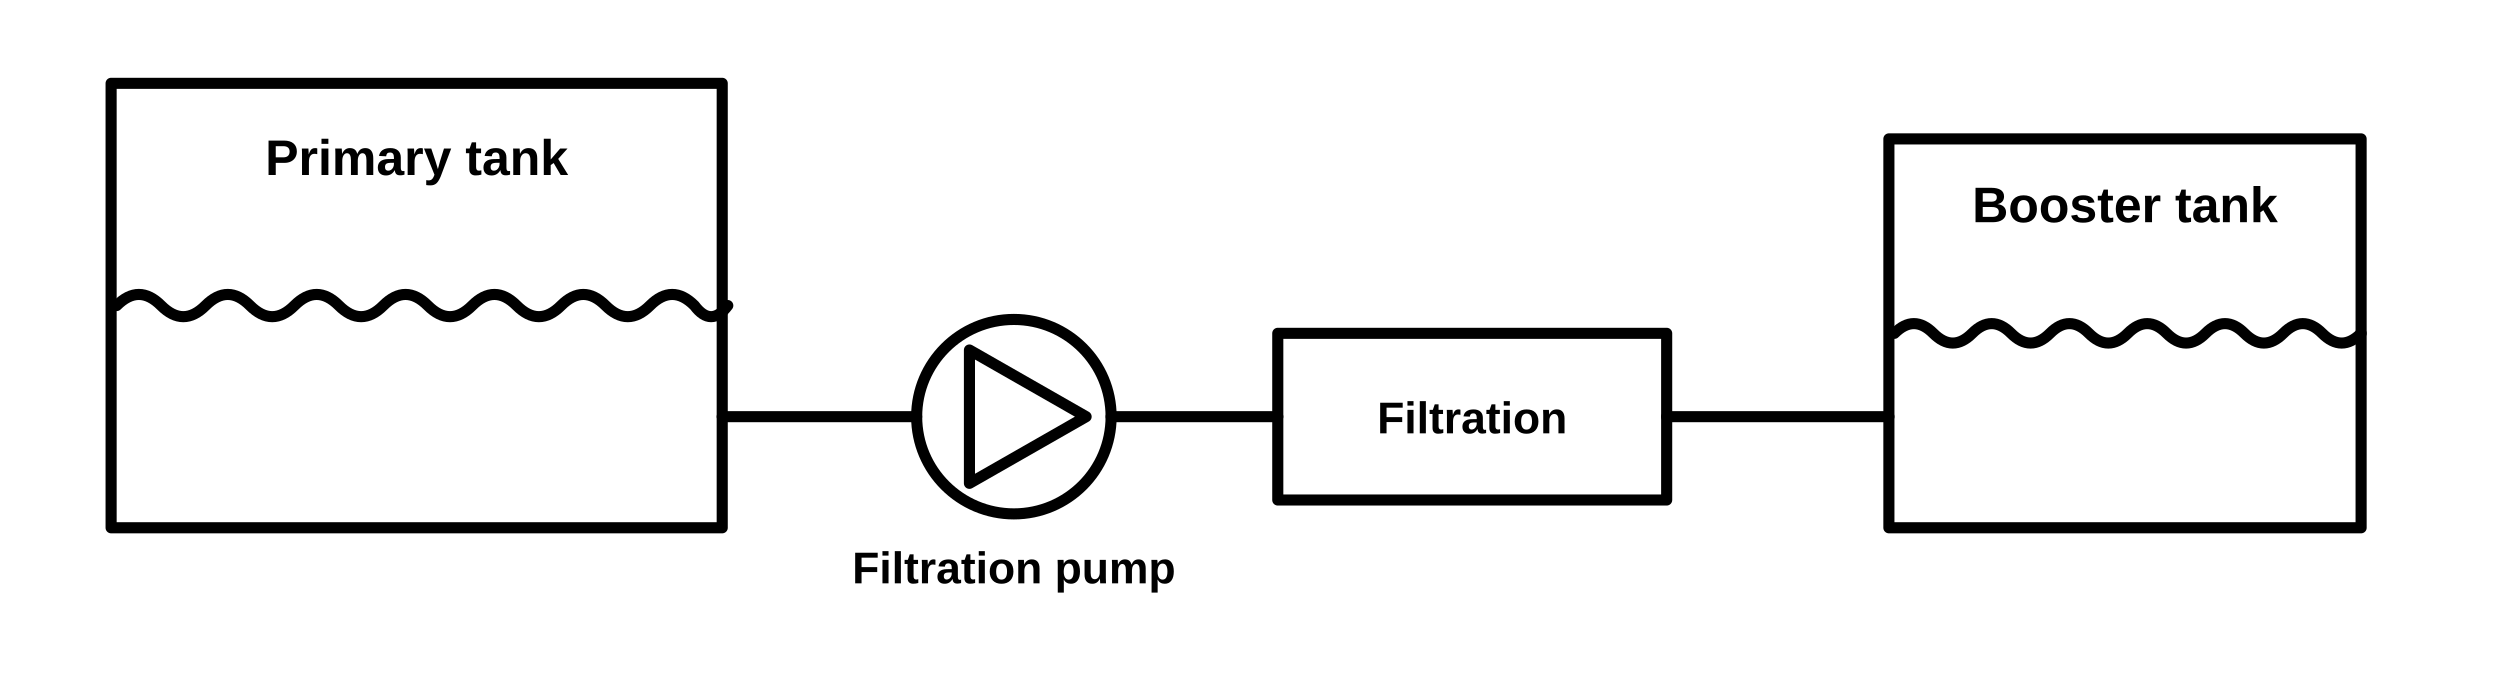
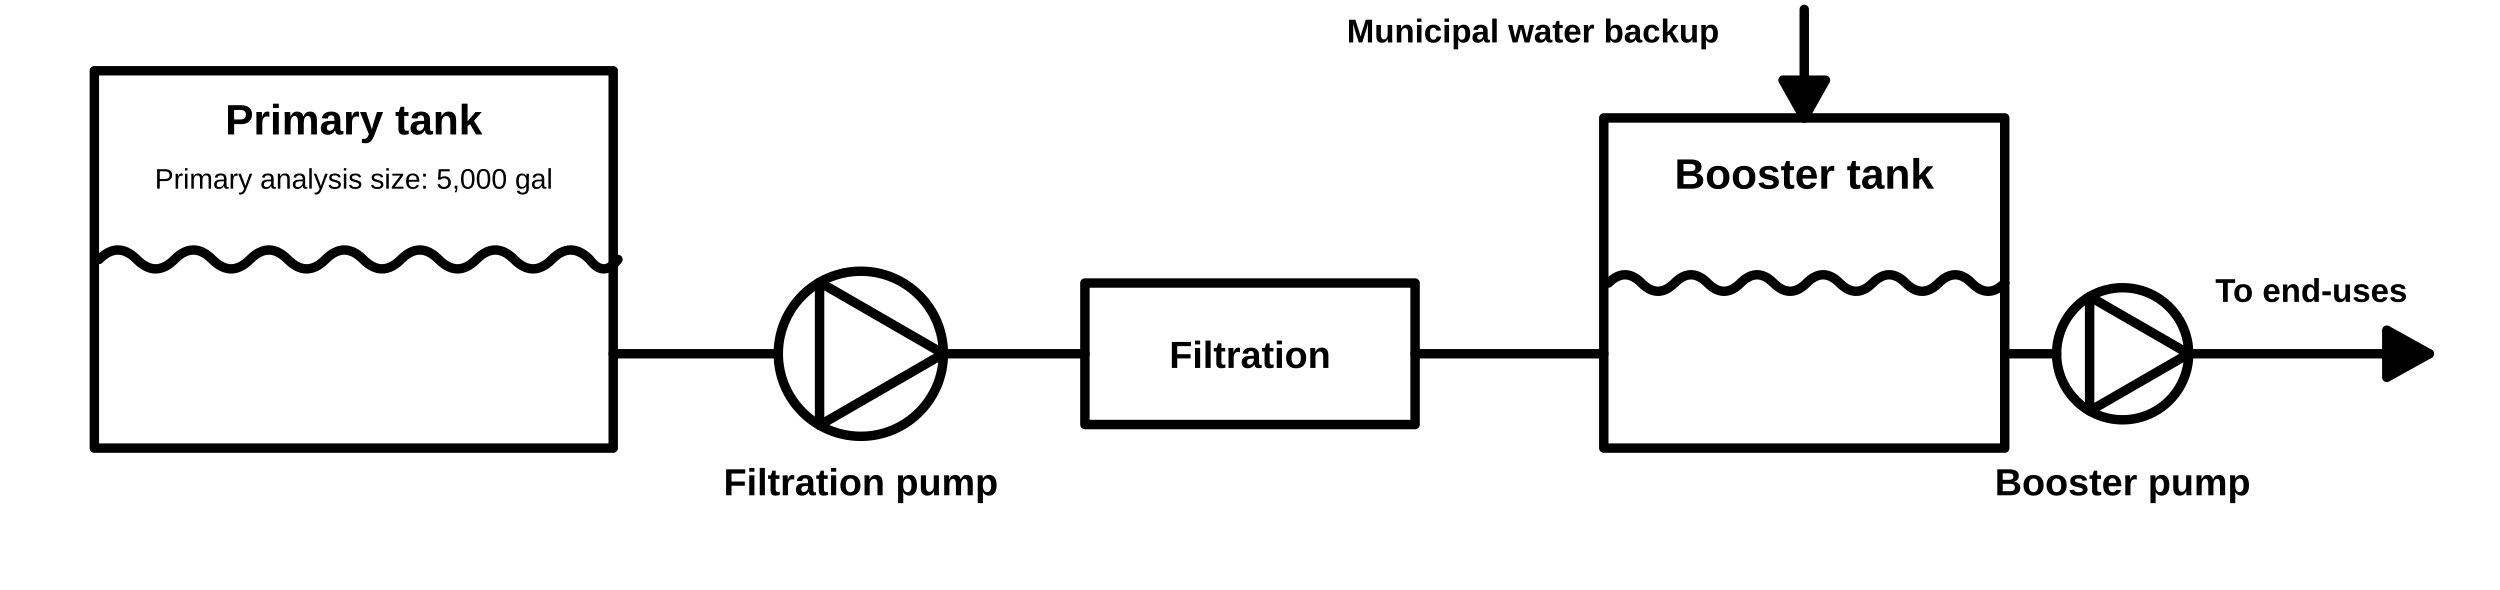
- <svg xmlns="http://www.w3.org/2000/svg" viewBox="0 0 900 250" role="img" aria-labelledby="title desc">
+ <svg xmlns="http://www.w3.org/2000/svg" viewBox="0 0 1060 250" role="img" aria-labelledby="title desc">
  <g fill="none" stroke="#000" stroke-width="4" stroke-linecap="round" stroke-linejoin="round">
    <rect x="40" y="30" width="220" height="160" />
    <path d="M42 110 q8 -8 16 0 q8 8 16 0 q8 -8 16 0 q8 8 16 0 q8 -8 16 0 q8 8 16 0 q8 -8 16 0 q8 8 16 0 q8 -8 16 0 q8 8 16 0 q8 -8 16 0 q8 8 16 0 q8 -8 16 0 q6 8 12 0" />
    <path d="M260 150 H330" />
    <circle cx="365" cy="150" r="35" />
-     <path d="M391 150 L349 174 V126 Z" />
+     <path d="M400 150 L347.5 180.31 V119.69 Z" />
    <path d="M400 150 H460" />
    <rect x="460" y="120" width="140" height="60" />
    <path d="M600 150 H680" />
    <rect x="680" y="50" width="170" height="140" />
    <path d="M682 120 q7 -7 14 0 q7 7 14 0 q7 -7 14 0 q7 7 14 0 q7 -7 14 0 q7 7 14 0 q7 -7 14 0 q7 7 14 0 q7 -7 14 0 q7 7 14 0 q7 -7 14 0 q7 7 14 0" />
+     <path d="M765 4 V50" />
+     <path d="M765 50 L756 34 H774 Z" fill="#000" />
+     <path d="M850 150 H872" />
+     <circle cx="900" cy="150" r="28" />
+     <path d="M928 150 L886 174.25 V125.75 Z" />
+     <path d="M928 150 H1030" />
+     <path d="M1030 150 L1012 140 V160 Z" fill="#000" />
  </g>
  <g fill="#000" font-family="Arial, sans-serif" text-anchor="middle">
-     <text x="150" y="63" font-size="18" font-weight="700">Primary tank</text>
+     <text x="150" y="57" font-size="18" font-weight="700">Primary tank</text>
+     <text x="150" y="80" font-size="12">Primary analysis size: 5,000 gal</text>
    <text x="365" y="210" font-size="16" font-weight="700">Filtration pump</text>
    <text x="530" y="156" font-size="16" font-weight="700">Filtration</text>
    <text x="765" y="80" font-size="18" font-weight="700">Booster tank</text>
+     <text x="650" y="18" font-size="14" font-weight="700">Municipal water backup</text>
+     <text x="900" y="210" font-size="16" font-weight="700">Booster pump</text>
+     <text x="980" y="128" font-size="14" font-weight="700">To end-uses</text>
  </g>
</svg>
